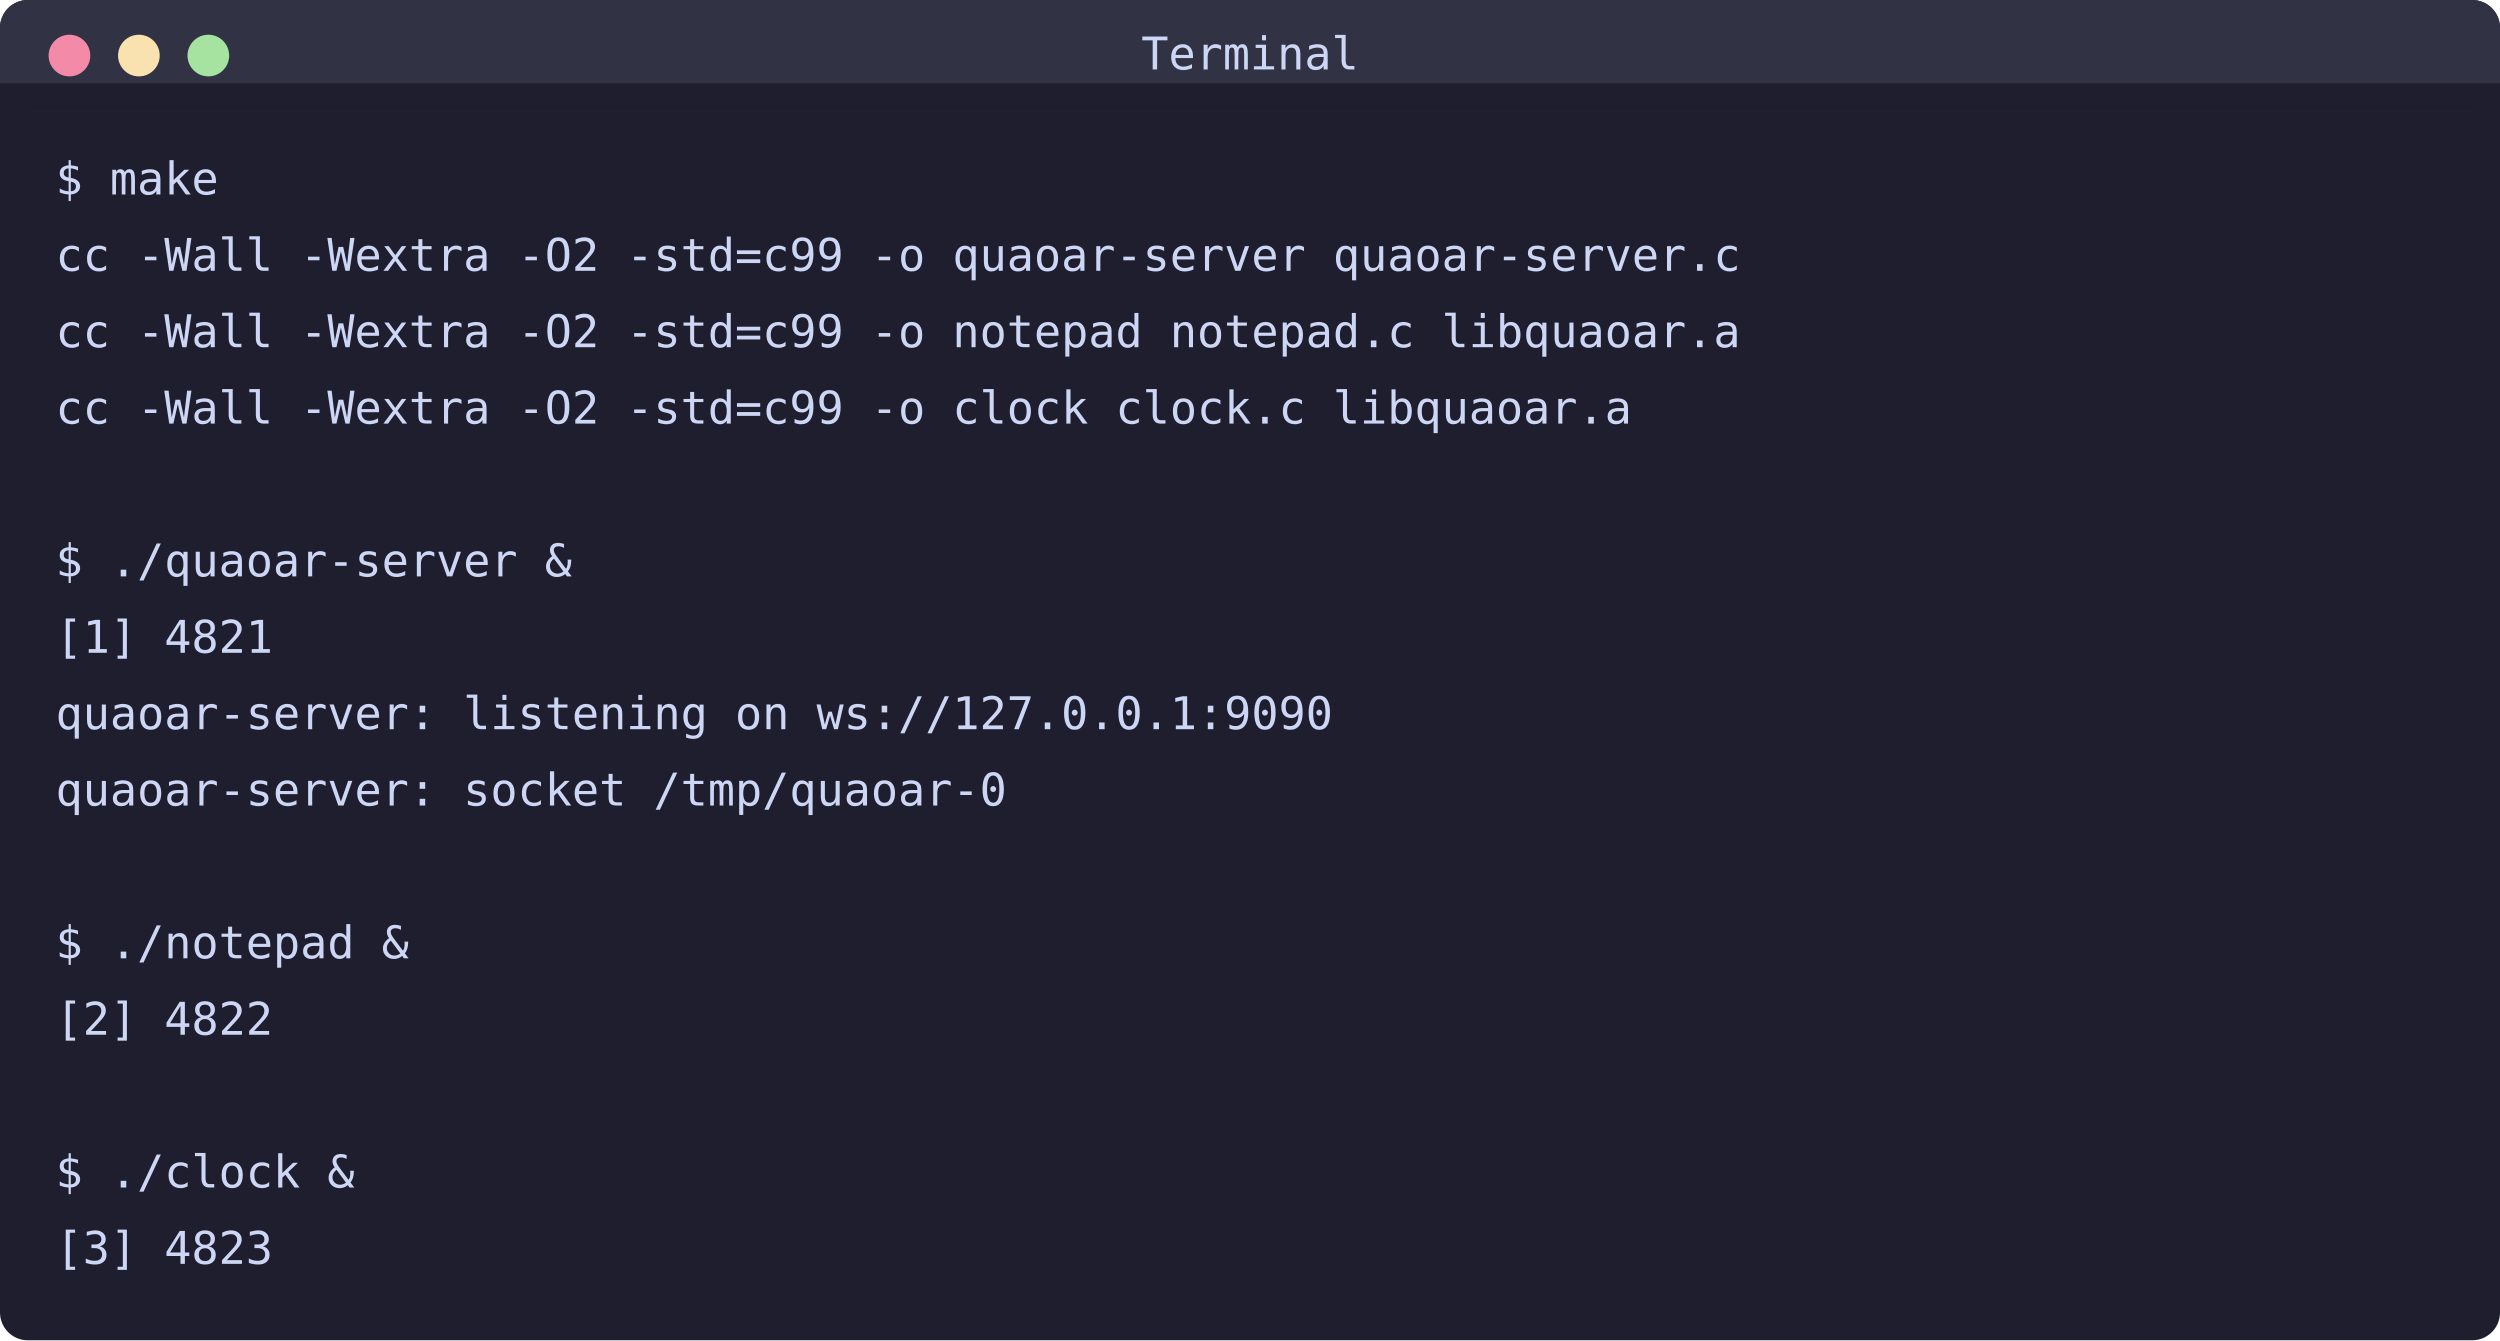
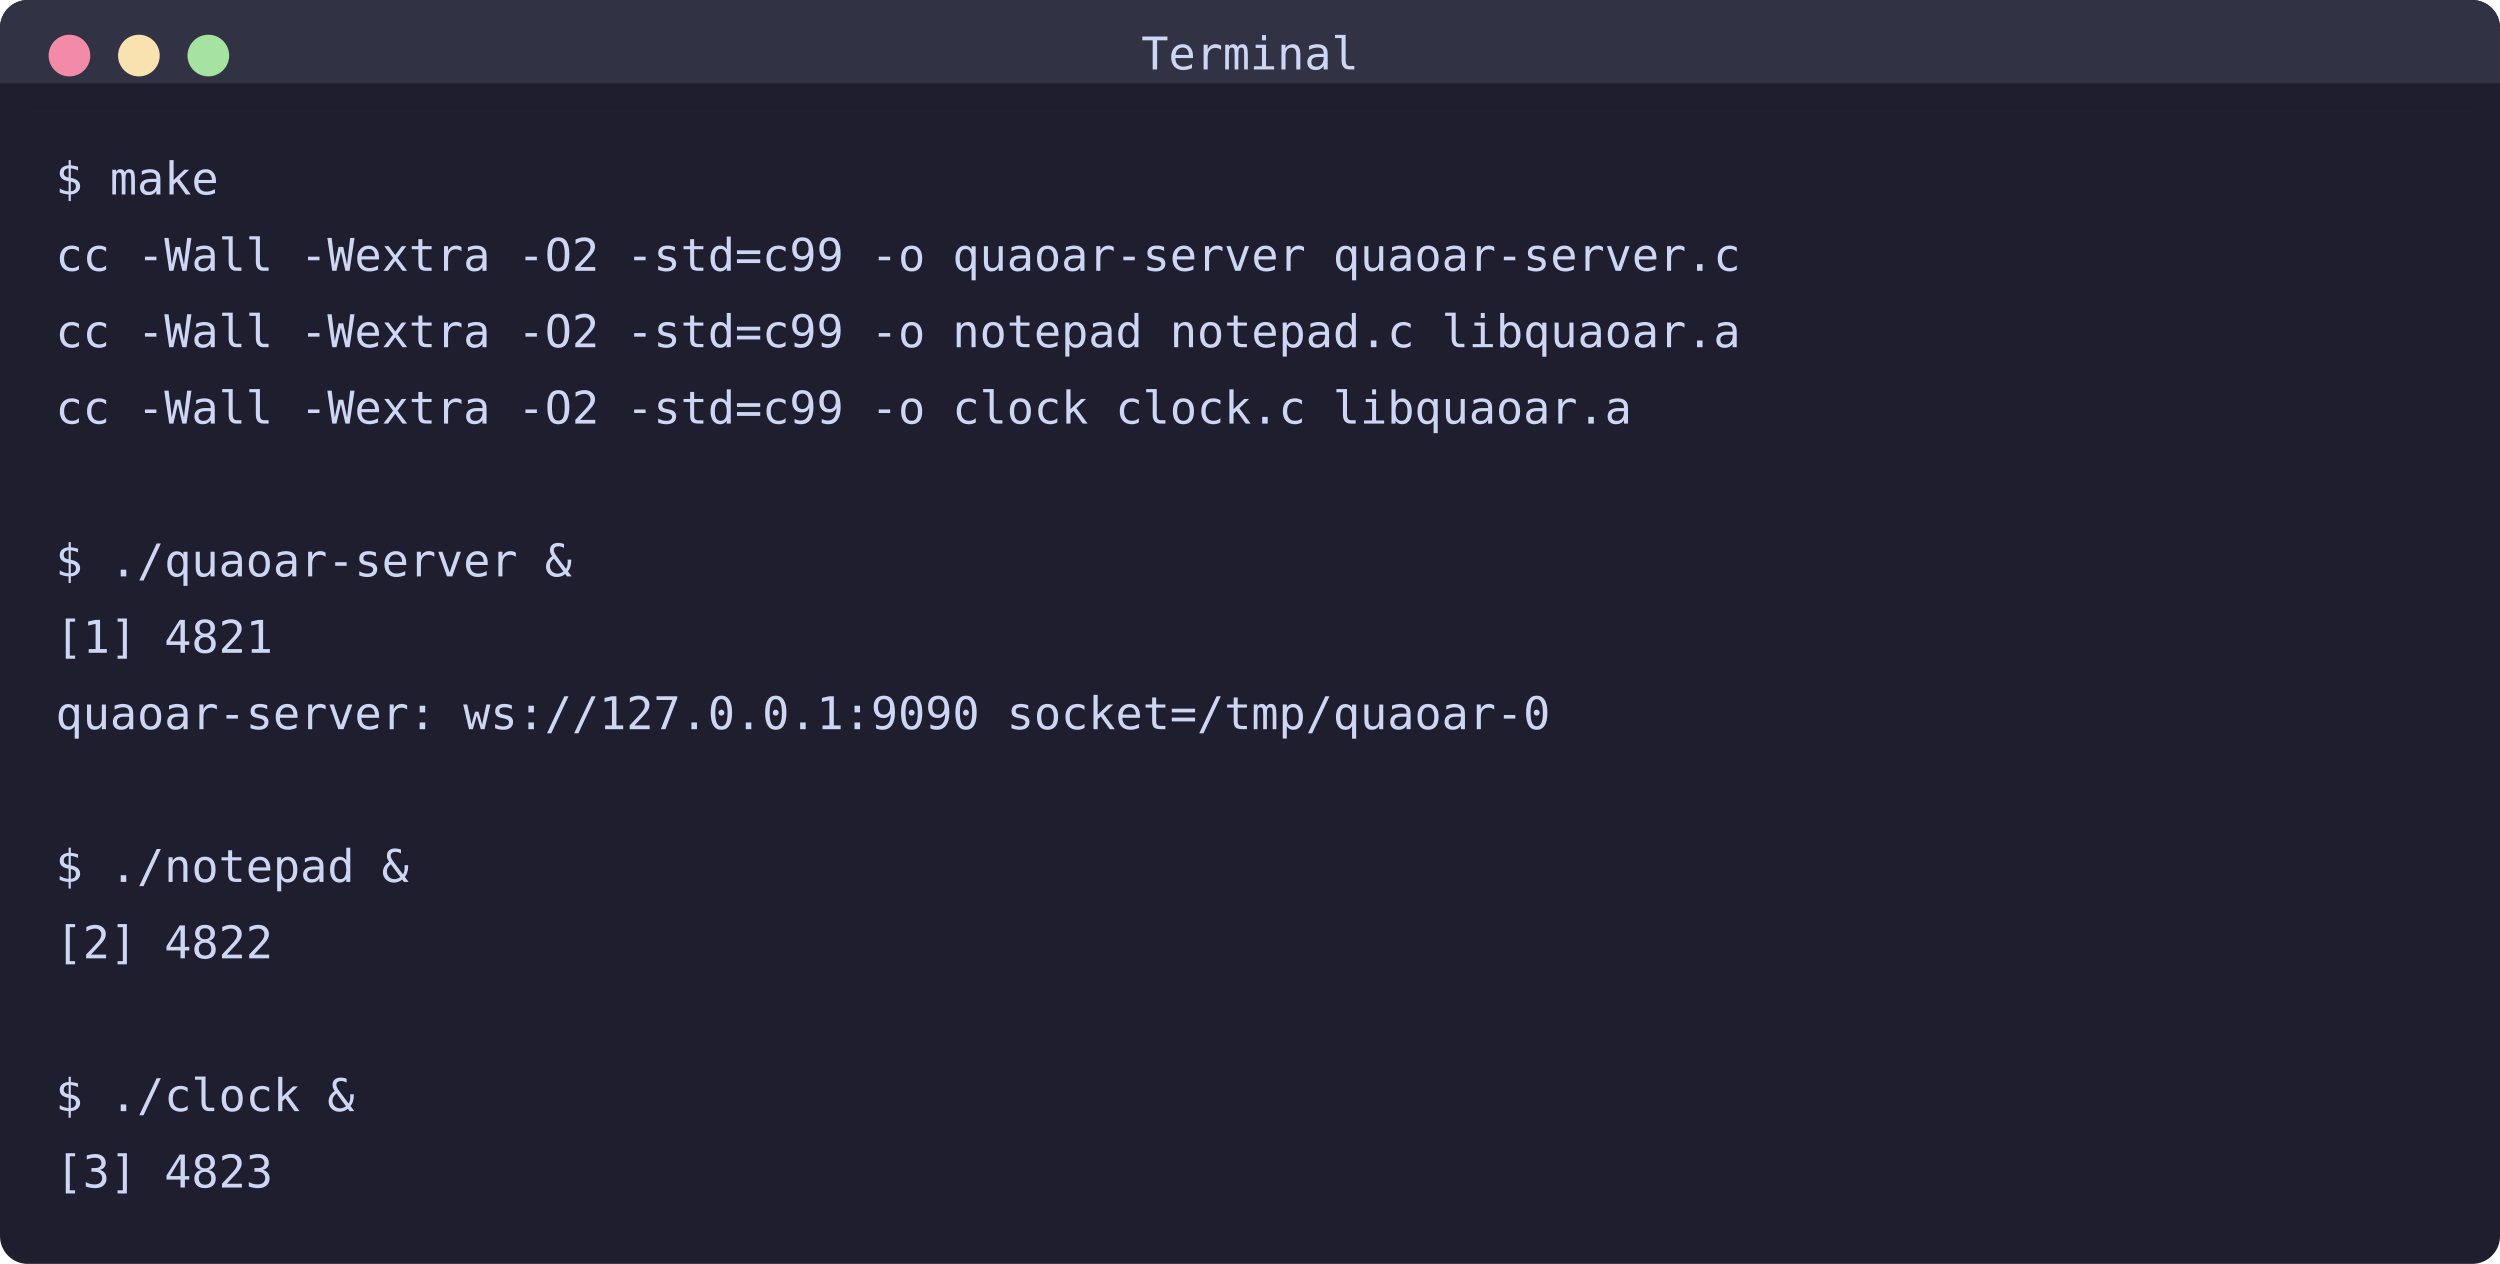
- <svg xmlns="http://www.w3.org/2000/svg" width="720" height="386">
+ <svg xmlns="http://www.w3.org/2000/svg" width="720" height="364">
  <style>
    text { font-family: ui-monospace, 'SF Mono', 'Cascadia Code', Menlo, Consolas, monospace; font-size: 13px; white-space: pre; }
    .bg { fill: #1e1e2e; }
    .titlebar { fill: #313244; }
    .title { fill: #cdd6f4; }
    .t { fill: #cdd6f4; }
    .bold { fill: #cdd6f4; font-weight: bold; }
    .red { fill: #f38ba8; }
    .red-bold { fill: #f38ba8; font-weight: bold; }
    .green { fill: #a6e3a1; }
    .green-bold { fill: #a6e3a1; font-weight: bold; }
    .yellow { fill: #f9e2af; }
    .yellow-bold { fill: #f9e2af; font-weight: bold; }
    .blue { fill: #89b4fa; }
    .blue-bold { fill: #89b4fa; font-weight: bold; }
    .magenta { fill: #cba6f7; }
    .magenta-bold { fill: #cba6f7; font-weight: bold; }
    .cyan { fill: #94e2d5; }
    .cyan-bold { fill: #94e2d5; font-weight: bold; }
  </style>
-   <rect class="bg" width="720" height="386" rx="8" />
+   <rect class="bg" width="720" height="364" rx="8" />
  <rect class="titlebar" width="720" height="32" rx="8" />
  <rect class="bg" x="0" y="24" width="720" height="8" />
  <circle cx="20" cy="16" r="6" fill="#f38ba8" />
  <circle cx="40" cy="16" r="6" fill="#f9e2af" />
  <circle cx="60" cy="16" r="6" fill="#a6e3a1" />
  <text class="title" x="360" y="20" text-anchor="middle">Terminal</text>
  <text y="56" x="16">
    <tspan class="t">$ make</tspan>
  </text>
  <text y="78" x="16">
    <tspan class="t">cc -Wall -Wextra -O2 -std=c99 -o quaoar-server quaoar-server.c</tspan>
  </text>
  <text y="100" x="16">
    <tspan class="t">cc -Wall -Wextra -O2 -std=c99 -o notepad notepad.c libquaoar.a</tspan>
  </text>
  <text y="122" x="16">
    <tspan class="t">cc -Wall -Wextra -O2 -std=c99 -o clock clock.c libquaoar.a</tspan>
  </text>
  <text y="144" x="16" />
  <text y="166" x="16">
    <tspan class="t">$ ./quaoar-server &amp;</tspan>
  </text>
  <text y="188" x="16">
    <tspan class="t">[1] 4821</tspan>
  </text>
  <text y="210" x="16">
-     <tspan class="t">quaoar-server: listening on ws://127.0.0.1:9090</tspan>
+     <tspan class="t">quaoar-server: ws://127.0.0.1:9090  socket=/tmp/quaoar-0</tspan>
  </text>
-   <text y="232" x="16">
-     <tspan class="t">quaoar-server: socket /tmp/quaoar-0</tspan>
-   </text>
-   <text y="254" x="16" />
-   <text y="276" x="16">
+   <text y="232" x="16" />
+   <text y="254" x="16">
    <tspan class="t">$ ./notepad &amp;</tspan>
  </text>
-   <text y="298" x="16">
+   <text y="276" x="16">
    <tspan class="t">[2] 4822</tspan>
  </text>
-   <text y="320" x="16" />
-   <text y="342" x="16">
+   <text y="298" x="16" />
+   <text y="320" x="16">
    <tspan class="t">$ ./clock &amp;</tspan>
  </text>
-   <text y="364" x="16">
+   <text y="342" x="16">
    <tspan class="t">[3] 4823</tspan>
  </text>
</svg>
